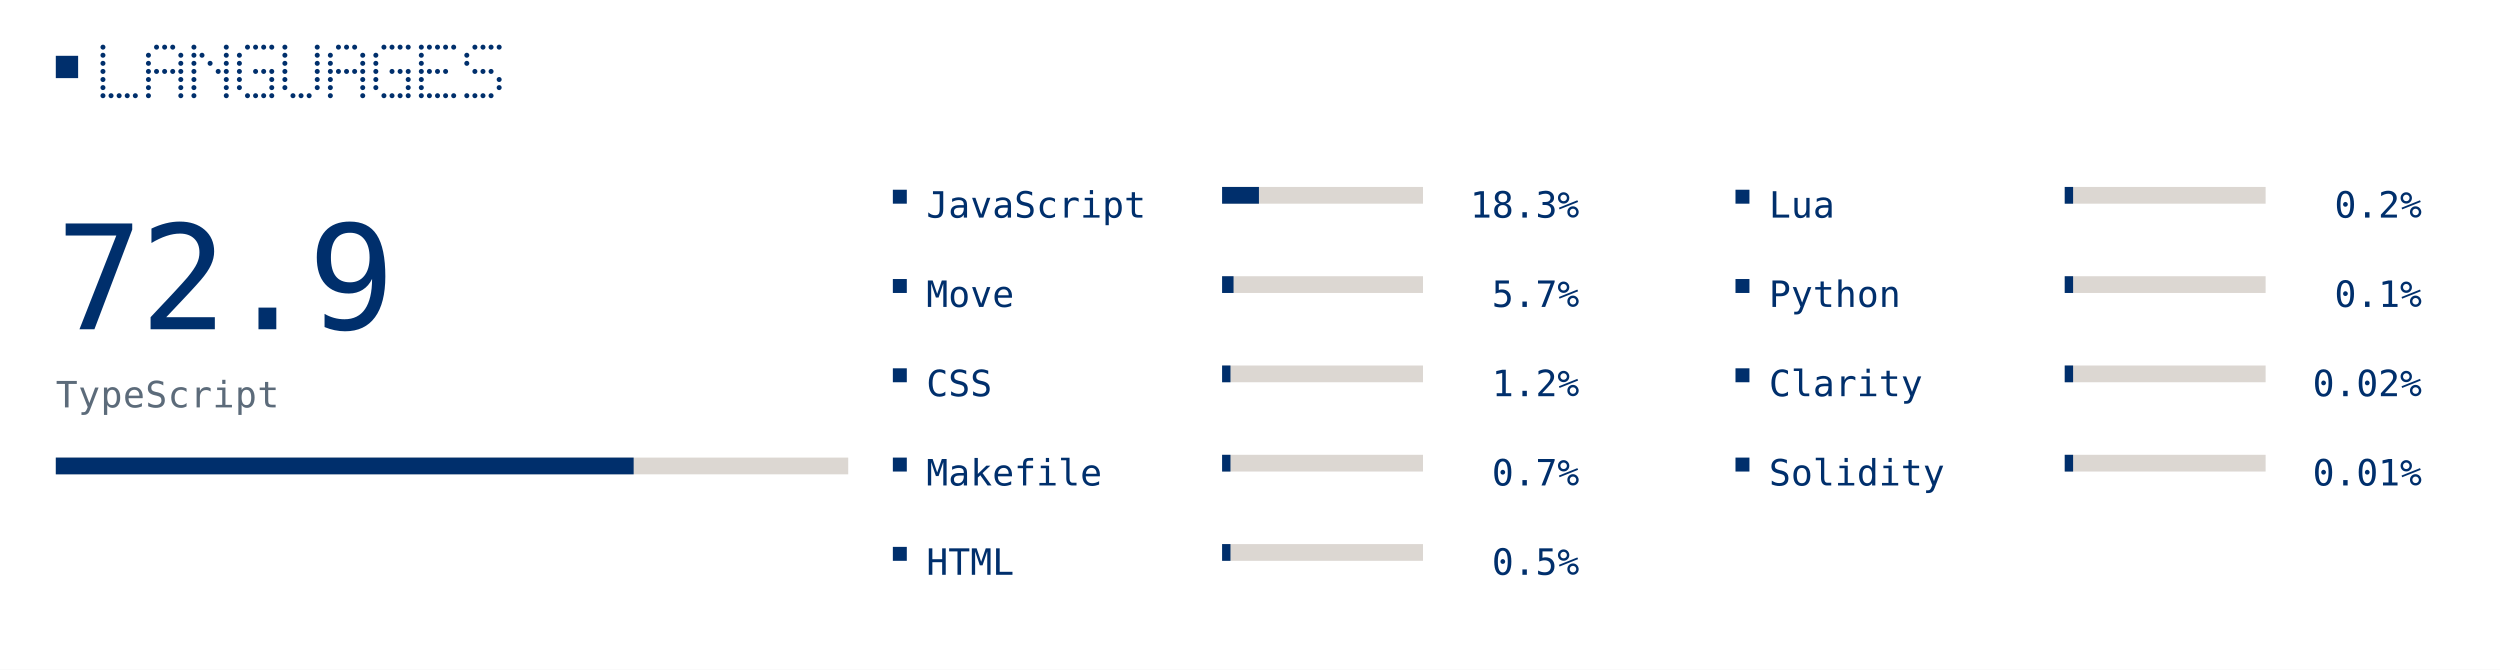
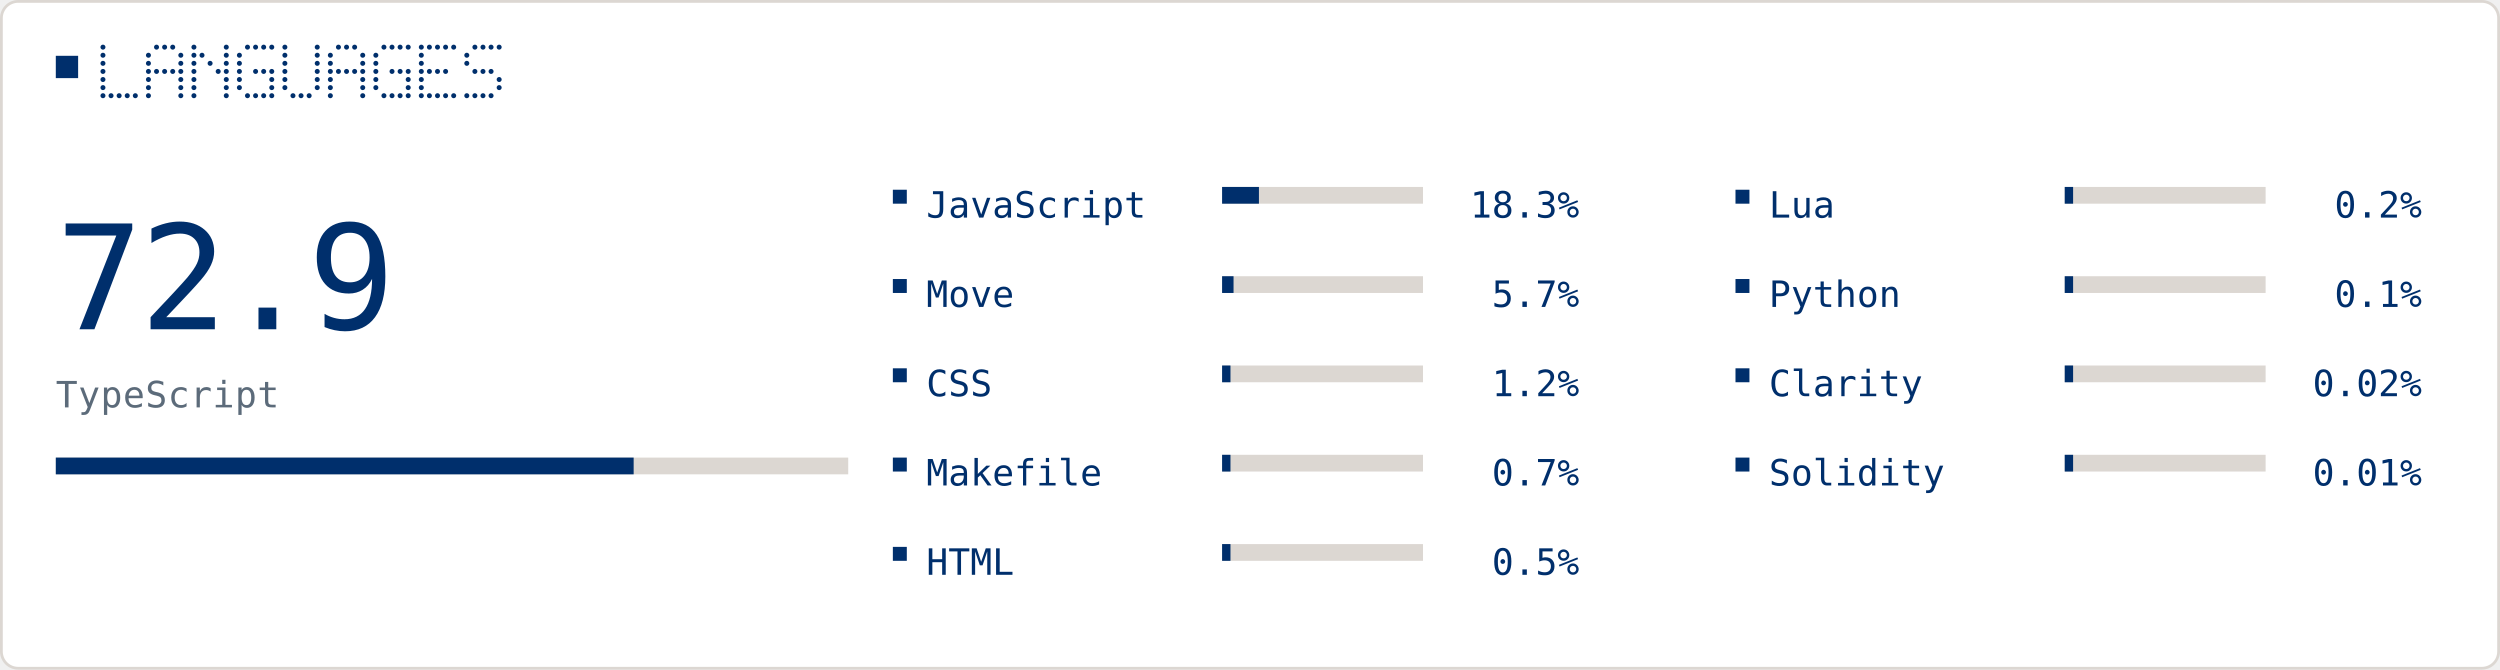
<svg xmlns="http://www.w3.org/2000/svg" width="896" height="240" viewBox="0 0 896 240" role="img">
-   <rect width="896" height="240" fill="#FFFFFF" />
+   <rect x="0.5" y="0.5" width="895" height="239" rx="6" fill="#FFFFFF" stroke="#DCD7D2" stroke-width="1" />
  <rect x="20" y="20" width="8" height="8" fill="#002F6C" />
  <circle cx="36.9" cy="16.9" r="0.90" fill="#002F6C" />
  <circle cx="36.9" cy="19.8" r="0.90" fill="#002F6C" />
  <circle cx="36.9" cy="22.7" r="0.90" fill="#002F6C" />
  <circle cx="36.9" cy="25.6" r="0.90" fill="#002F6C" />
  <circle cx="36.9" cy="28.5" r="0.90" fill="#002F6C" />
  <circle cx="36.9" cy="31.4" r="0.90" fill="#002F6C" />
  <circle cx="36.9" cy="34.3" r="0.90" fill="#002F6C" />
  <circle cx="39.8" cy="34.3" r="0.90" fill="#002F6C" />
  <circle cx="42.7" cy="34.3" r="0.90" fill="#002F6C" />
  <circle cx="45.6" cy="34.3" r="0.90" fill="#002F6C" />
  <circle cx="48.5" cy="34.3" r="0.90" fill="#002F6C" />
  <circle cx="56.1" cy="16.9" r="0.90" fill="#002F6C" />
  <circle cx="59.0" cy="16.9" r="0.90" fill="#002F6C" />
  <circle cx="61.9" cy="16.9" r="0.90" fill="#002F6C" />
  <circle cx="53.2" cy="19.8" r="0.90" fill="#002F6C" />
  <circle cx="64.8" cy="19.8" r="0.90" fill="#002F6C" />
  <circle cx="53.2" cy="22.7" r="0.90" fill="#002F6C" />
  <circle cx="64.8" cy="22.7" r="0.90" fill="#002F6C" />
  <circle cx="53.2" cy="25.6" r="0.90" fill="#002F6C" />
  <circle cx="56.1" cy="25.6" r="0.90" fill="#002F6C" />
  <circle cx="59.0" cy="25.6" r="0.90" fill="#002F6C" />
  <circle cx="61.9" cy="25.6" r="0.90" fill="#002F6C" />
  <circle cx="64.8" cy="25.6" r="0.90" fill="#002F6C" />
  <circle cx="53.2" cy="28.5" r="0.90" fill="#002F6C" />
  <circle cx="64.8" cy="28.5" r="0.90" fill="#002F6C" />
  <circle cx="53.2" cy="31.4" r="0.90" fill="#002F6C" />
  <circle cx="64.8" cy="31.4" r="0.90" fill="#002F6C" />
  <circle cx="53.2" cy="34.3" r="0.90" fill="#002F6C" />
  <circle cx="64.8" cy="34.3" r="0.90" fill="#002F6C" />
  <circle cx="69.5" cy="16.9" r="0.90" fill="#002F6C" />
  <circle cx="81.1" cy="16.9" r="0.90" fill="#002F6C" />
  <circle cx="69.5" cy="19.8" r="0.90" fill="#002F6C" />
  <circle cx="72.4" cy="19.8" r="0.90" fill="#002F6C" />
  <circle cx="81.1" cy="19.8" r="0.90" fill="#002F6C" />
  <circle cx="69.5" cy="22.7" r="0.90" fill="#002F6C" />
  <circle cx="75.3" cy="22.7" r="0.90" fill="#002F6C" />
  <circle cx="81.1" cy="22.7" r="0.90" fill="#002F6C" />
  <circle cx="69.5" cy="25.6" r="0.90" fill="#002F6C" />
  <circle cx="78.2" cy="25.6" r="0.90" fill="#002F6C" />
  <circle cx="81.1" cy="25.6" r="0.90" fill="#002F6C" />
  <circle cx="69.5" cy="28.5" r="0.90" fill="#002F6C" />
  <circle cx="81.1" cy="28.5" r="0.90" fill="#002F6C" />
  <circle cx="69.5" cy="31.4" r="0.90" fill="#002F6C" />
  <circle cx="81.1" cy="31.4" r="0.90" fill="#002F6C" />
  <circle cx="69.5" cy="34.3" r="0.90" fill="#002F6C" />
  <circle cx="81.1" cy="34.3" r="0.90" fill="#002F6C" />
  <circle cx="88.7" cy="16.9" r="0.90" fill="#002F6C" />
  <circle cx="91.6" cy="16.9" r="0.90" fill="#002F6C" />
  <circle cx="94.5" cy="16.9" r="0.90" fill="#002F6C" />
  <circle cx="97.4" cy="16.9" r="0.90" fill="#002F6C" />
  <circle cx="85.8" cy="19.8" r="0.90" fill="#002F6C" />
  <circle cx="85.8" cy="22.7" r="0.90" fill="#002F6C" />
  <circle cx="85.8" cy="25.6" r="0.90" fill="#002F6C" />
  <circle cx="91.6" cy="25.6" r="0.90" fill="#002F6C" />
  <circle cx="94.5" cy="25.6" r="0.90" fill="#002F6C" />
  <circle cx="97.4" cy="25.6" r="0.90" fill="#002F6C" />
  <circle cx="85.8" cy="28.5" r="0.90" fill="#002F6C" />
  <circle cx="97.4" cy="28.5" r="0.90" fill="#002F6C" />
  <circle cx="85.8" cy="31.4" r="0.90" fill="#002F6C" />
  <circle cx="97.4" cy="31.4" r="0.90" fill="#002F6C" />
  <circle cx="88.7" cy="34.3" r="0.90" fill="#002F6C" />
  <circle cx="91.6" cy="34.3" r="0.90" fill="#002F6C" />
  <circle cx="94.5" cy="34.3" r="0.90" fill="#002F6C" />
  <circle cx="97.4" cy="34.3" r="0.90" fill="#002F6C" />
  <circle cx="102.1" cy="16.9" r="0.90" fill="#002F6C" />
  <circle cx="113.7" cy="16.9" r="0.90" fill="#002F6C" />
  <circle cx="102.1" cy="19.8" r="0.90" fill="#002F6C" />
  <circle cx="113.7" cy="19.8" r="0.90" fill="#002F6C" />
  <circle cx="102.1" cy="22.7" r="0.90" fill="#002F6C" />
  <circle cx="113.7" cy="22.7" r="0.90" fill="#002F6C" />
  <circle cx="102.1" cy="25.6" r="0.90" fill="#002F6C" />
  <circle cx="113.7" cy="25.6" r="0.90" fill="#002F6C" />
  <circle cx="102.1" cy="28.5" r="0.90" fill="#002F6C" />
  <circle cx="113.7" cy="28.5" r="0.90" fill="#002F6C" />
  <circle cx="102.1" cy="31.4" r="0.90" fill="#002F6C" />
  <circle cx="113.7" cy="31.4" r="0.90" fill="#002F6C" />
  <circle cx="105.0" cy="34.3" r="0.90" fill="#002F6C" />
  <circle cx="107.9" cy="34.3" r="0.90" fill="#002F6C" />
  <circle cx="110.8" cy="34.3" r="0.90" fill="#002F6C" />
  <circle cx="121.3" cy="16.9" r="0.90" fill="#002F6C" />
  <circle cx="124.2" cy="16.9" r="0.90" fill="#002F6C" />
  <circle cx="127.1" cy="16.9" r="0.90" fill="#002F6C" />
  <circle cx="118.4" cy="19.8" r="0.90" fill="#002F6C" />
  <circle cx="130.0" cy="19.8" r="0.90" fill="#002F6C" />
  <circle cx="118.4" cy="22.7" r="0.90" fill="#002F6C" />
  <circle cx="130.0" cy="22.7" r="0.90" fill="#002F6C" />
  <circle cx="118.4" cy="25.6" r="0.90" fill="#002F6C" />
  <circle cx="121.3" cy="25.6" r="0.90" fill="#002F6C" />
  <circle cx="124.2" cy="25.6" r="0.90" fill="#002F6C" />
  <circle cx="127.1" cy="25.6" r="0.90" fill="#002F6C" />
  <circle cx="130.0" cy="25.6" r="0.90" fill="#002F6C" />
  <circle cx="118.4" cy="28.5" r="0.90" fill="#002F6C" />
  <circle cx="130.0" cy="28.5" r="0.90" fill="#002F6C" />
  <circle cx="118.4" cy="31.4" r="0.90" fill="#002F6C" />
  <circle cx="130.0" cy="31.4" r="0.90" fill="#002F6C" />
  <circle cx="118.4" cy="34.3" r="0.90" fill="#002F6C" />
  <circle cx="130.0" cy="34.3" r="0.90" fill="#002F6C" />
  <circle cx="137.6" cy="16.9" r="0.90" fill="#002F6C" />
  <circle cx="140.5" cy="16.9" r="0.90" fill="#002F6C" />
  <circle cx="143.4" cy="16.9" r="0.90" fill="#002F6C" />
  <circle cx="146.3" cy="16.9" r="0.90" fill="#002F6C" />
  <circle cx="134.7" cy="19.8" r="0.90" fill="#002F6C" />
  <circle cx="134.7" cy="22.7" r="0.90" fill="#002F6C" />
  <circle cx="134.7" cy="25.6" r="0.90" fill="#002F6C" />
  <circle cx="140.5" cy="25.6" r="0.90" fill="#002F6C" />
  <circle cx="143.4" cy="25.6" r="0.90" fill="#002F6C" />
  <circle cx="146.3" cy="25.6" r="0.90" fill="#002F6C" />
  <circle cx="134.7" cy="28.5" r="0.90" fill="#002F6C" />
  <circle cx="146.3" cy="28.5" r="0.90" fill="#002F6C" />
  <circle cx="134.7" cy="31.4" r="0.90" fill="#002F6C" />
  <circle cx="146.3" cy="31.4" r="0.90" fill="#002F6C" />
  <circle cx="137.6" cy="34.3" r="0.90" fill="#002F6C" />
  <circle cx="140.5" cy="34.3" r="0.90" fill="#002F6C" />
  <circle cx="143.4" cy="34.3" r="0.90" fill="#002F6C" />
  <circle cx="146.3" cy="34.3" r="0.90" fill="#002F6C" />
  <circle cx="151.0" cy="16.9" r="0.90" fill="#002F6C" />
  <circle cx="153.9" cy="16.9" r="0.90" fill="#002F6C" />
  <circle cx="156.8" cy="16.9" r="0.90" fill="#002F6C" />
  <circle cx="159.7" cy="16.9" r="0.90" fill="#002F6C" />
  <circle cx="162.6" cy="16.9" r="0.90" fill="#002F6C" />
  <circle cx="151.0" cy="19.8" r="0.90" fill="#002F6C" />
  <circle cx="151.0" cy="22.7" r="0.90" fill="#002F6C" />
  <circle cx="151.0" cy="25.6" r="0.90" fill="#002F6C" />
  <circle cx="153.9" cy="25.6" r="0.90" fill="#002F6C" />
  <circle cx="156.8" cy="25.6" r="0.90" fill="#002F6C" />
  <circle cx="159.7" cy="25.6" r="0.90" fill="#002F6C" />
  <circle cx="151.0" cy="28.5" r="0.90" fill="#002F6C" />
  <circle cx="151.0" cy="31.4" r="0.90" fill="#002F6C" />
  <circle cx="151.0" cy="34.3" r="0.90" fill="#002F6C" />
  <circle cx="153.9" cy="34.3" r="0.90" fill="#002F6C" />
  <circle cx="156.8" cy="34.3" r="0.90" fill="#002F6C" />
  <circle cx="159.7" cy="34.3" r="0.90" fill="#002F6C" />
  <circle cx="162.6" cy="34.3" r="0.90" fill="#002F6C" />
  <circle cx="170.2" cy="16.9" r="0.90" fill="#002F6C" />
  <circle cx="173.1" cy="16.9" r="0.90" fill="#002F6C" />
  <circle cx="176.0" cy="16.9" r="0.90" fill="#002F6C" />
  <circle cx="178.9" cy="16.9" r="0.90" fill="#002F6C" />
  <circle cx="167.3" cy="19.8" r="0.90" fill="#002F6C" />
  <circle cx="167.3" cy="22.7" r="0.90" fill="#002F6C" />
  <circle cx="170.2" cy="25.6" r="0.90" fill="#002F6C" />
  <circle cx="173.1" cy="25.6" r="0.90" fill="#002F6C" />
  <circle cx="176.0" cy="25.6" r="0.90" fill="#002F6C" />
  <circle cx="178.9" cy="28.5" r="0.90" fill="#002F6C" />
  <circle cx="178.9" cy="31.4" r="0.90" fill="#002F6C" />
  <circle cx="167.3" cy="34.3" r="0.90" fill="#002F6C" />
  <circle cx="170.2" cy="34.3" r="0.90" fill="#002F6C" />
  <circle cx="173.1" cy="34.3" r="0.90" fill="#002F6C" />
  <circle cx="176.0" cy="34.3" r="0.90" fill="#002F6C" />
  <text x="20" y="118" fill="#002F6C" text-anchor="start" font-family="ui-monospace, Geist Mono, monospace" font-size="52" letter-spacing="-1.2" dominant-baseline="auto">72.9</text>
  <text x="20" y="146" fill="#5C6B7A" text-anchor="start" font-family="ui-monospace, Geist Mono, monospace" font-size="13" letter-spacing="0.2" dominant-baseline="auto">TypeScript</text>
  <rect x="20.0" y="164.0" width="284.0" height="6" fill="#DCD7D2" />
  <rect x="20.0" y="164.0" width="207.1" height="6" fill="#002F6C" />
  <rect x="320.0" y="68" width="5" height="5" fill="#002F6C" />
  <text x="332.0" y="78" fill="#002F6C" text-anchor="start" font-family="ui-monospace, Geist Mono, monospace" font-size="13" letter-spacing="0.05" dominant-baseline="auto">JavaScript</text>
  <rect x="438.0" y="67.0" width="72.0" height="6" fill="#DCD7D2" />
  <rect x="438.0" y="67.0" width="13.2" height="6" fill="#002F6C" />
  <text x="566.0" y="78" fill="#002F6C" text-anchor="end" font-family="ui-monospace, Geist Mono, monospace" font-size="13" letter-spacing="0" dominant-baseline="auto">18.3%</text>
  <rect x="320.0" y="100" width="5" height="5" fill="#002F6C" />
  <text x="332.0" y="110" fill="#002F6C" text-anchor="start" font-family="ui-monospace, Geist Mono, monospace" font-size="13" letter-spacing="0.05" dominant-baseline="auto">Move</text>
  <rect x="438.0" y="99.0" width="72.0" height="6" fill="#DCD7D2" />
  <rect x="438.0" y="99.0" width="4.1" height="6" fill="#002F6C" />
  <text x="566.0" y="110" fill="#002F6C" text-anchor="end" font-family="ui-monospace, Geist Mono, monospace" font-size="13" letter-spacing="0" dominant-baseline="auto">5.7%</text>
  <rect x="320.0" y="132" width="5" height="5" fill="#002F6C" />
  <text x="332.0" y="142" fill="#002F6C" text-anchor="start" font-family="ui-monospace, Geist Mono, monospace" font-size="13" letter-spacing="0.05" dominant-baseline="auto">CSS</text>
  <rect x="438.0" y="131.0" width="72.0" height="6" fill="#DCD7D2" />
  <rect x="438.0" y="131.0" width="3.0" height="6" fill="#002F6C" />
  <text x="566.0" y="142" fill="#002F6C" text-anchor="end" font-family="ui-monospace, Geist Mono, monospace" font-size="13" letter-spacing="0" dominant-baseline="auto">1.2%</text>
  <rect x="320.0" y="164" width="5" height="5" fill="#002F6C" />
  <text x="332.0" y="174" fill="#002F6C" text-anchor="start" font-family="ui-monospace, Geist Mono, monospace" font-size="13" letter-spacing="0.05" dominant-baseline="auto">Makefile</text>
  <rect x="438.0" y="163.0" width="72.0" height="6" fill="#DCD7D2" />
  <rect x="438.0" y="163.0" width="3.0" height="6" fill="#002F6C" />
  <text x="566.0" y="174" fill="#002F6C" text-anchor="end" font-family="ui-monospace, Geist Mono, monospace" font-size="13" letter-spacing="0" dominant-baseline="auto">0.7%</text>
  <rect x="320.0" y="196" width="5" height="5" fill="#002F6C" />
  <text x="332.0" y="206" fill="#002F6C" text-anchor="start" font-family="ui-monospace, Geist Mono, monospace" font-size="13" letter-spacing="0.05" dominant-baseline="auto">HTML</text>
  <rect x="438.0" y="195.0" width="72.0" height="6" fill="#DCD7D2" />
  <rect x="438.0" y="195.0" width="3.0" height="6" fill="#002F6C" />
  <text x="566.0" y="206" fill="#002F6C" text-anchor="end" font-family="ui-monospace, Geist Mono, monospace" font-size="13" letter-spacing="0" dominant-baseline="auto">0.5%</text>
  <rect x="622.0" y="68" width="5" height="5" fill="#002F6C" />
  <text x="634.0" y="78" fill="#002F6C" text-anchor="start" font-family="ui-monospace, Geist Mono, monospace" font-size="13" letter-spacing="0.05" dominant-baseline="auto">Lua</text>
  <rect x="740.0" y="67.0" width="72.0" height="6" fill="#DCD7D2" />
  <rect x="740.0" y="67.0" width="3.0" height="6" fill="#002F6C" />
  <text x="868.0" y="78" fill="#002F6C" text-anchor="end" font-family="ui-monospace, Geist Mono, monospace" font-size="13" letter-spacing="0" dominant-baseline="auto">0.2%</text>
  <rect x="622.0" y="100" width="5" height="5" fill="#002F6C" />
  <text x="634.0" y="110" fill="#002F6C" text-anchor="start" font-family="ui-monospace, Geist Mono, monospace" font-size="13" letter-spacing="0.05" dominant-baseline="auto">Python</text>
  <rect x="740.0" y="99.0" width="72.0" height="6" fill="#DCD7D2" />
  <rect x="740.0" y="99.0" width="3.0" height="6" fill="#002F6C" />
  <text x="868.0" y="110" fill="#002F6C" text-anchor="end" font-family="ui-monospace, Geist Mono, monospace" font-size="13" letter-spacing="0" dominant-baseline="auto">0.1%</text>
  <rect x="622.0" y="132" width="5" height="5" fill="#002F6C" />
  <text x="634.0" y="142" fill="#002F6C" text-anchor="start" font-family="ui-monospace, Geist Mono, monospace" font-size="13" letter-spacing="0.05" dominant-baseline="auto">Clarity</text>
  <rect x="740.0" y="131.0" width="72.0" height="6" fill="#DCD7D2" />
  <rect x="740.0" y="131.0" width="3.0" height="6" fill="#002F6C" />
  <text x="868.0" y="142" fill="#002F6C" text-anchor="end" font-family="ui-monospace, Geist Mono, monospace" font-size="13" letter-spacing="0" dominant-baseline="auto">0.02%</text>
  <rect x="622.0" y="164" width="5" height="5" fill="#002F6C" />
  <text x="634.0" y="174" fill="#002F6C" text-anchor="start" font-family="ui-monospace, Geist Mono, monospace" font-size="13" letter-spacing="0.05" dominant-baseline="auto">Solidity</text>
  <rect x="740.0" y="163.0" width="72.0" height="6" fill="#DCD7D2" />
  <rect x="740.0" y="163.0" width="3.0" height="6" fill="#002F6C" />
  <text x="868.0" y="174" fill="#002F6C" text-anchor="end" font-family="ui-monospace, Geist Mono, monospace" font-size="13" letter-spacing="0" dominant-baseline="auto">0.01%</text>
</svg>
